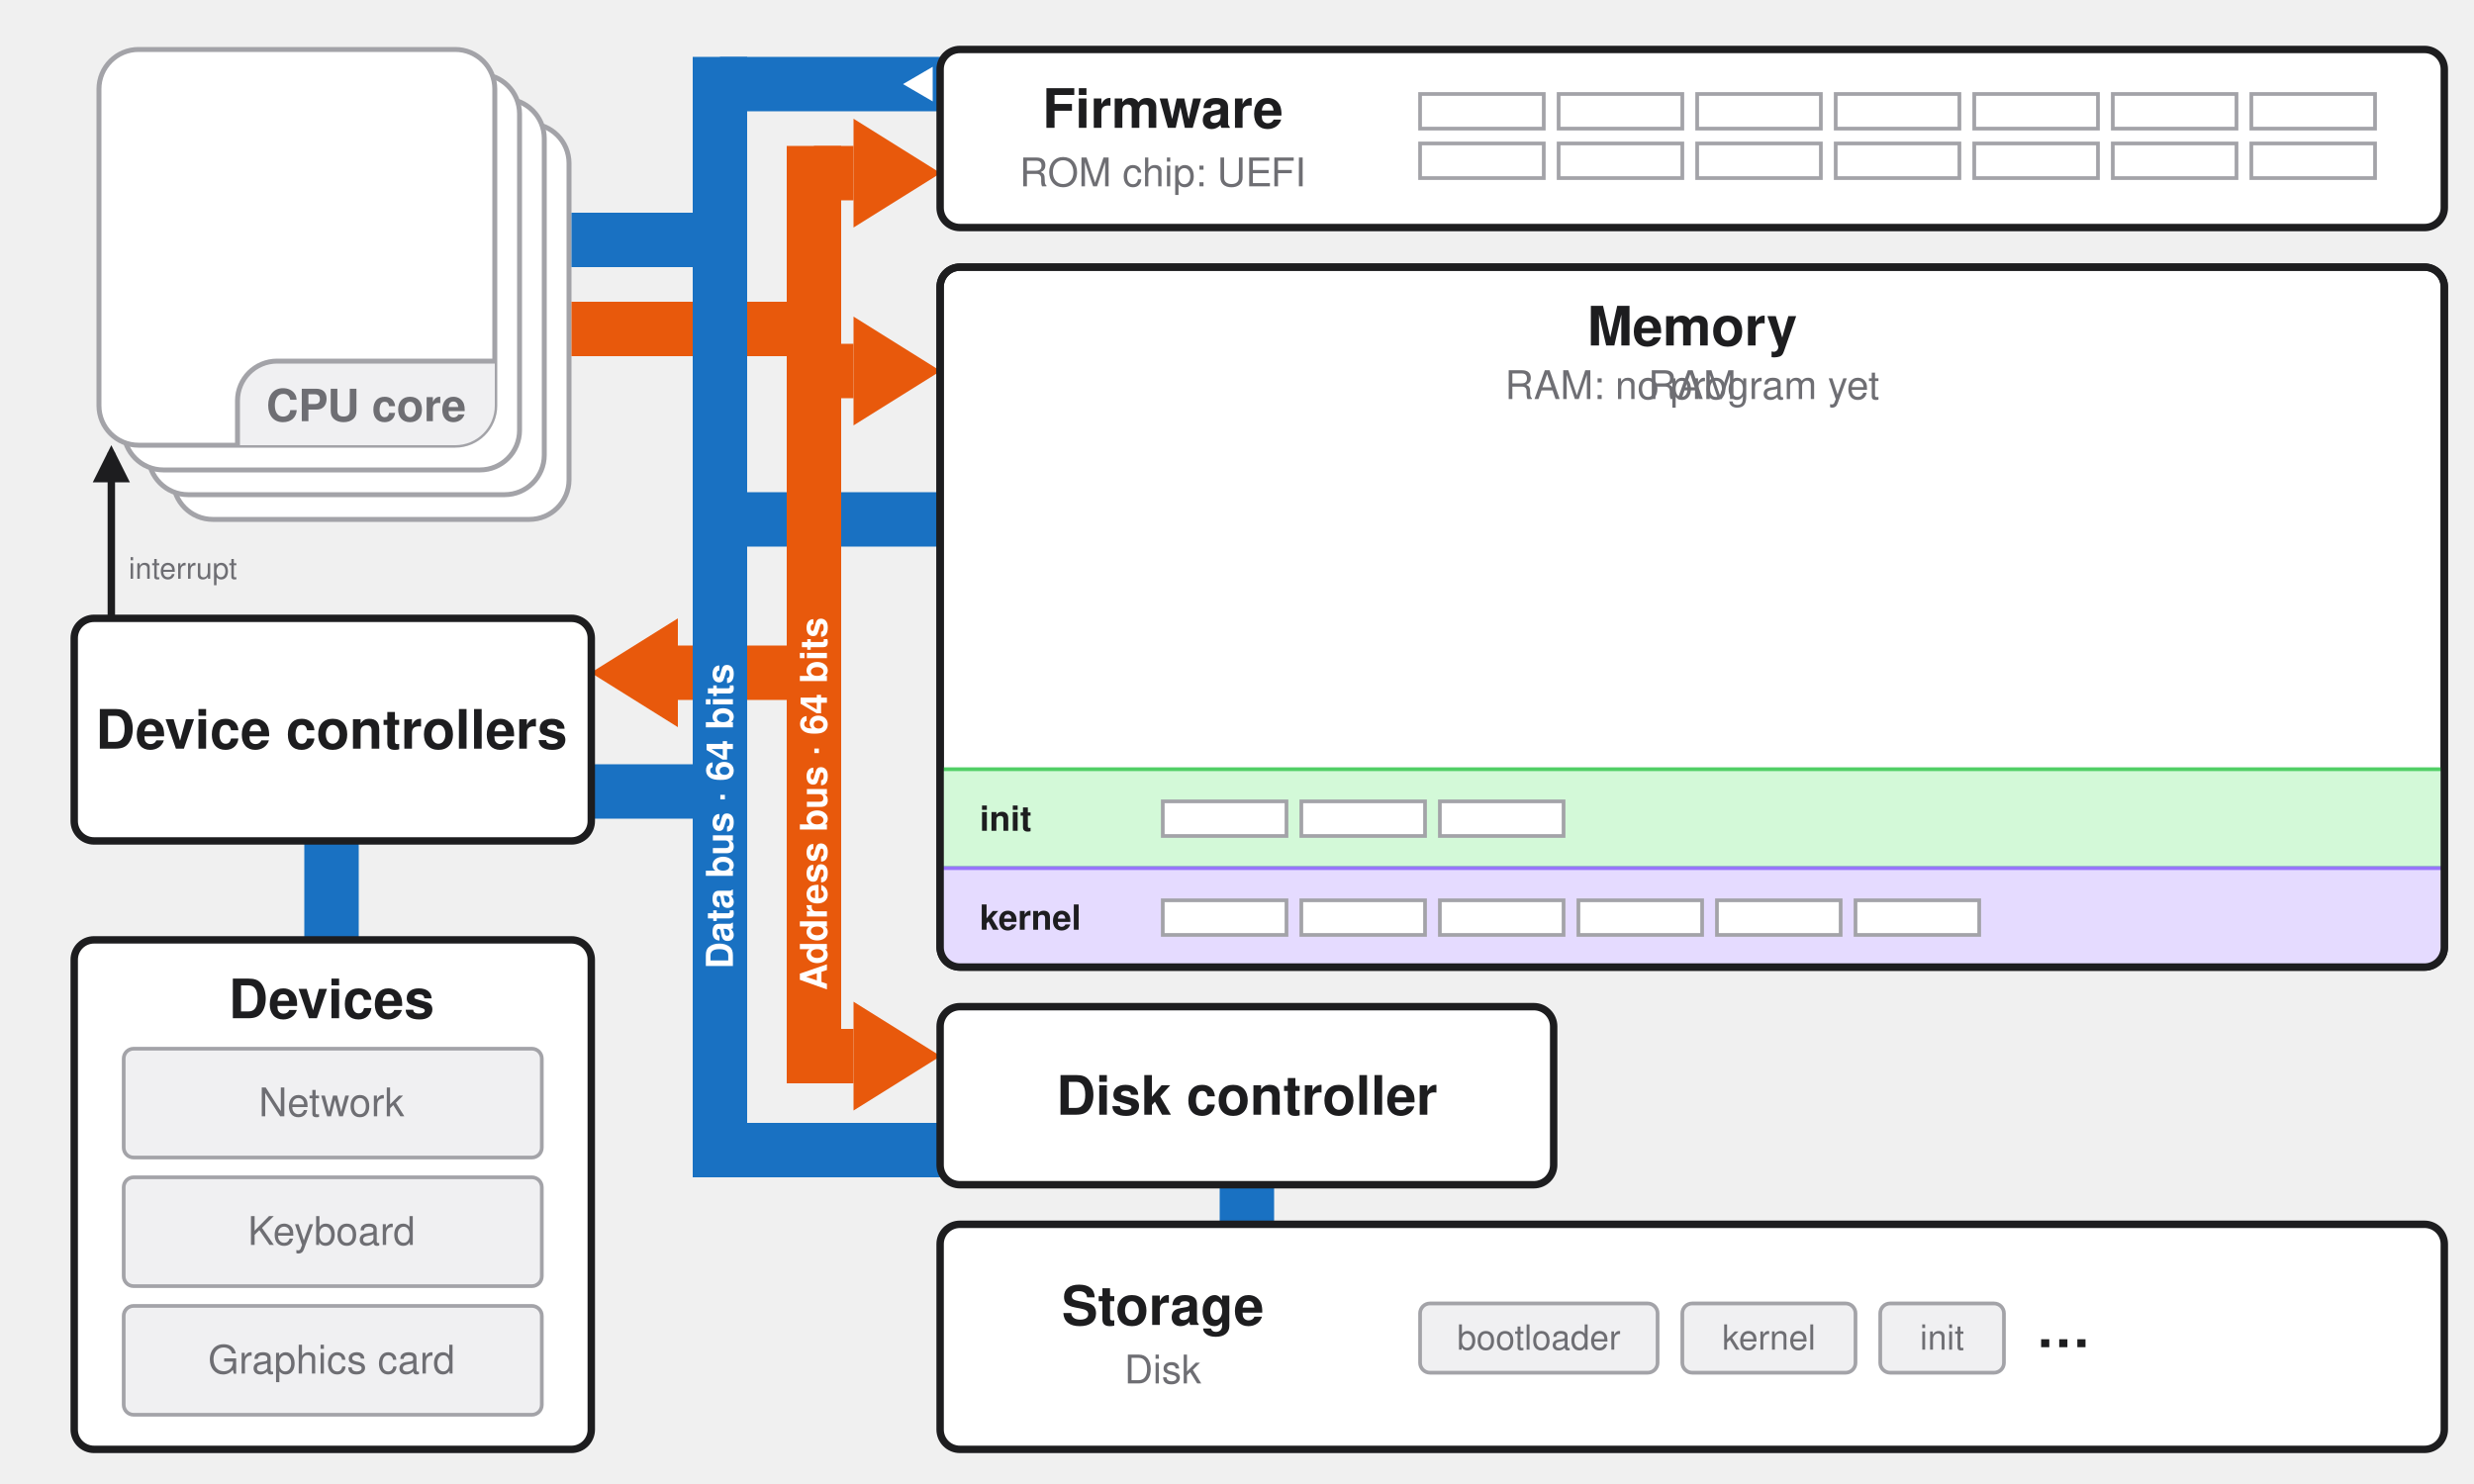
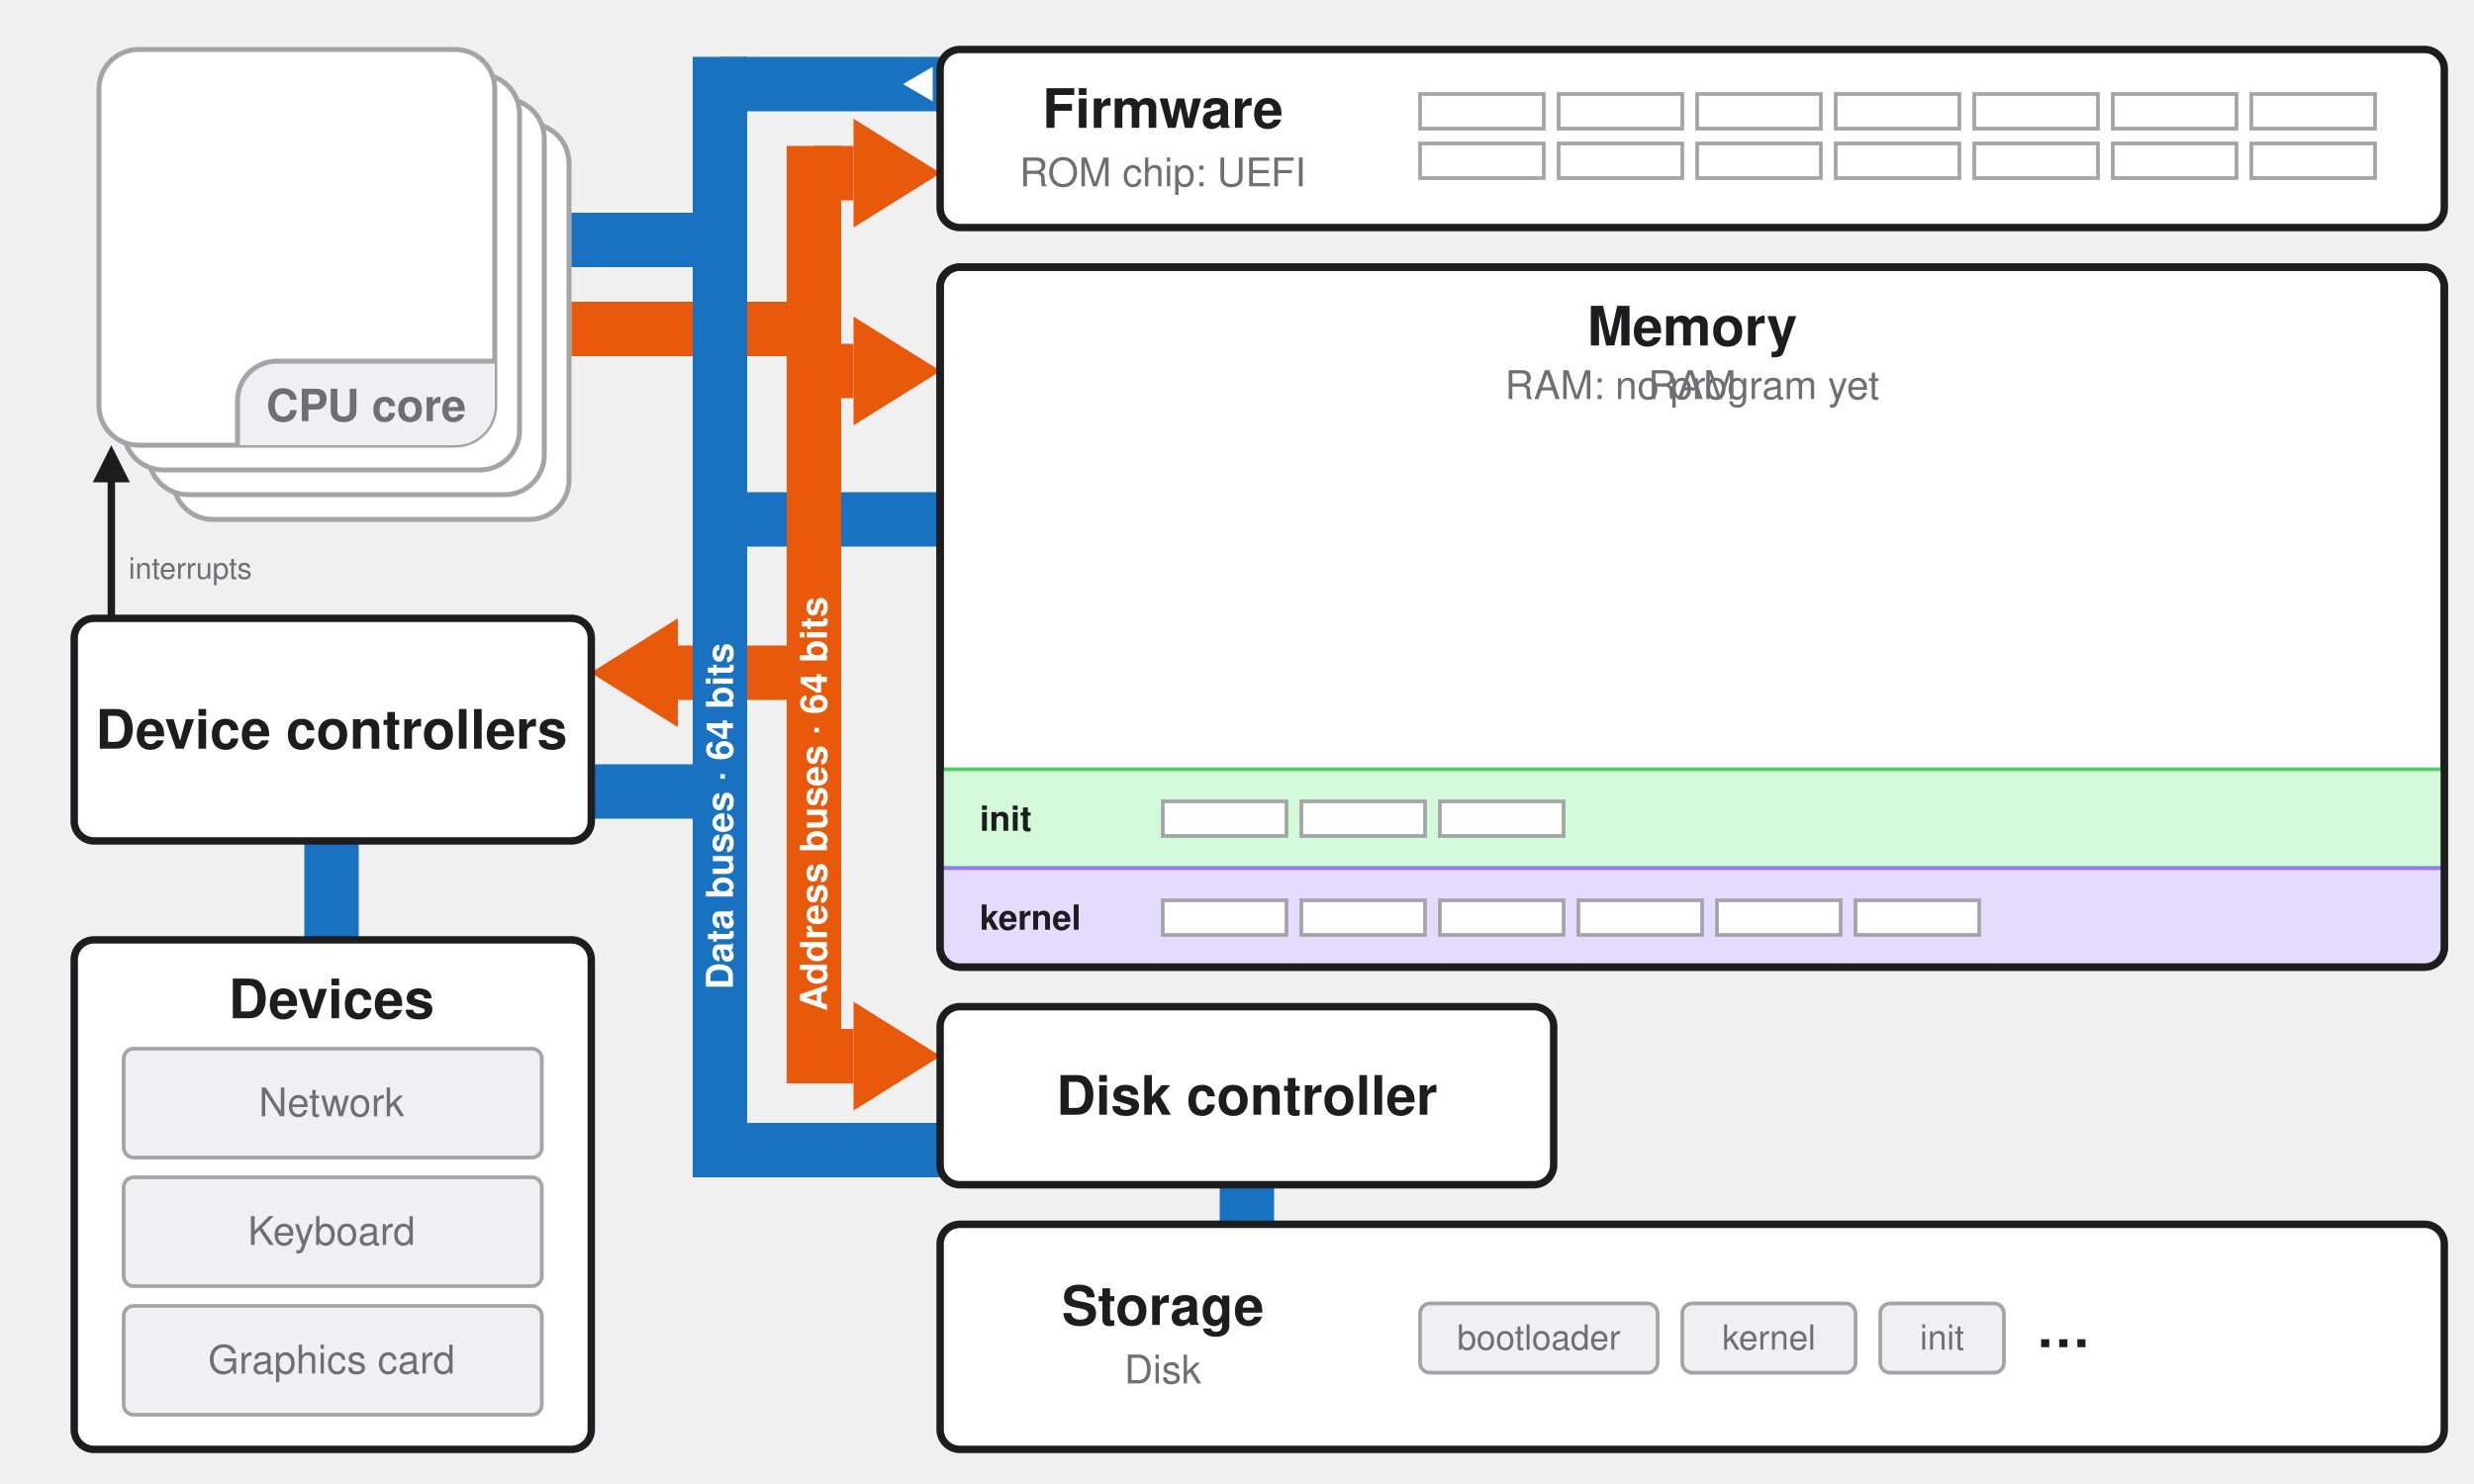
<svg xmlns="http://www.w3.org/2000/svg" class="diagram" data-family="machine" viewBox="0 0 1000 600" width="1000" height="600">
  <style id="diagram-styles">
    svg.diagram[data-family='machine'] .frame { fill: none; stroke: #a3a3a8; stroke-width: 2; stroke-dasharray: 8 6; }
    svg.diagram[data-family='machine'] .box { fill: #ffffff; stroke: #1d1d1f; stroke-width: 3; }
    svg.diagram[data-family='machine'] .label { font-family: Helvetica, Arial, sans-serif; font-size: 22px; font-weight: bold; fill: #1d1d1f; text-anchor: middle; dominant-baseline: middle; }
    svg.diagram[data-family='machine'] .small { font-family: Helvetica, Arial, sans-serif; font-size: 16px; fill: #6e6e73; text-anchor: middle; dominant-baseline: middle; }
    svg.diagram[data-family='machine'] .tiny { font-family: Helvetica, Arial, sans-serif; font-size: 14px; fill: #6e6e73; text-anchor: middle; dominant-baseline: middle; }
    svg.diagram[data-family='machine'] .label.minor { font-size: 18px; }
    /* The processor's name, in the pill in its corner */
    svg.diagram[data-family='machine'] .label.chip-name { font-size: 18px; fill: #6e6e73; }
    svg.diagram[data-family='machine'] .chip-tab { fill: #f0f0f2; }
    /* What a single wire is labelled with */
    svg.diagram[data-family='machine'] .tiny.signal { font-size: 12px; }
    /* The memory's read and write controls, which a step can light one of */
    svg.diagram[data-family='machine'] .tiny.read-write { font-size: 11px; }
    svg.diagram[data-family='machine'] text.start { text-anchor: start; }
    svg.diagram[data-family='machine'] text.end { text-anchor: end; }
    svg.diagram[data-family='machine'] .data-path { fill: none; stroke: #1971c2; stroke-width: 22; stroke-linejoin: miter; }
    svg.diagram[data-family='machine'] .address-path { fill: none; stroke: #e8590c; stroke-width: 22; stroke-linejoin: miter; }
    svg.diagram[data-family='machine'] .data-bus { fill: #1971c2; }
    svg.diagram[data-family='machine'] .address-bus { fill: #e8590c; }
    svg.diagram[data-family='machine'] .wire { fill: none; stroke: #1d1d1f; stroke-width: 3; }
    svg.diagram[data-family='machine'] .wire.thin { stroke-width: 2; }
    /* The clock's square wave */
    svg.diagram[data-family='machine'] .clock-wave { fill: none; stroke: #1d1d1f; stroke-width: 2.5; }
    /* A wire that goes on somewhere not drawn */
    svg.diagram[data-family='machine'] .wire-dots { fill: none; stroke: #1d1d1f; stroke-width: 3.5; stroke-linecap: round; stroke-dasharray: 0 7; }
    svg.diagram[data-family='machine'] .bus-label { font-family: Helvetica, Arial, sans-serif; font-size: 15px; font-weight: bold; fill: #ffffff; text-anchor: middle; dominant-baseline: middle; }
    svg.diagram[data-family='machine'] .cell { fill: #ffffff; stroke: #a3a3a8; stroke-width: 1.5; }
    /* A box drawn over what it holds, only its border */
    svg.diagram[data-family='machine'] .box.hollow { fill: none; }
    /* A core of the processor drawn opaque, like the processor's frame */
    svg.diagram[data-family='machine'] .core { fill: #ffffff; stroke: #a3a3a8; stroke-width: 2; }
    /* A file on the storage, or a device behind its controller */
    svg.diagram[data-family='machine'] .file { fill: #f0f0f2; stroke: #a3a3a8; stroke-width: 1.5; }
    /* The part of memory a program is copied into */
    svg.diagram[data-family='machine'] .band { fill: #e5dbff; stroke: #9775fa; stroke-width: 1.5; }
    svg.diagram[data-family='machine'] .band.program { fill: #d3f9d8; stroke: #51cf66; }
    svg.diagram[data-family='machine'] .band-label { font-family: Helvetica, Arial, sans-serif; font-size: 14px; font-weight: bold; fill: #1d1d1f; dominant-baseline: middle; }
    /* A connection the control signals open between two components, drawn
       like a live wire in the circuits, its white casing keeping it apart
       from the paths it crosses */
    svg.diagram[data-family='machine'] .live-casing { fill: none; stroke: #ffffff; stroke-width: 8; stroke-linecap: round; stroke-linejoin: round; }
    svg.diagram[data-family='machine'] .live-wire { fill: none; stroke: #d9480f; stroke-width: 4; stroke-linecap: round; stroke-linejoin: round; }
    svg.diagram[data-family='machine'] .live-current { fill: none; stroke: #ffd43b; stroke-width: 3; stroke-linecap: round; stroke-dasharray: 1 11; }
    svg.diagram[data-family='machine'] .bit { fill: #ffffff; stroke: #1d1d1f; stroke-width: 1.5; }
    svg.diagram[data-family='machine'] .step { fill: #ffffff; stroke: #a3a3a8; stroke-width: 1.5; }
    svg.diagram[data-family='machine'] .cell-address { font-family: Menlo, Consolas, monospace; font-size: 16px; fill: #6e6e73; text-anchor: end; dominant-baseline: middle; }
    svg.diagram[data-family='machine'] .bits { font-family: Menlo, Consolas, monospace; font-size: 15px; fill: #1d1d1f; dominant-baseline: middle; }
    svg.diagram[data-family='machine'] .bits.unused { fill: #a3a3a8; }
    svg.diagram[data-family='machine'] .annotation { font-family: Menlo, Consolas, monospace; font-size: 12px; fill: #1971c2; text-anchor: end; dominant-baseline: middle; }
    svg.diagram[data-family='machine'] .marker-data { fill: #1971c2; }
    svg.diagram[data-family='machine'] .marker-address { fill: #e8590c; }
    svg.diagram[data-family='machine'] .marker-wire { fill: #1d1d1f; }

    /* --- What the steps show ------------------------------------------- */

    /* A pill of the cycle, or the cell being read or written, lit like a lamp */
    svg.diagram[data-family='machine'] :is(.cell, .step).lit { fill: #fff3bf; stroke: #f59f00; }
    svg.diagram[data-family='machine'] .cell.lit { stroke-width: 3; }
    svg.diagram[data-family='machine'] .step.lit { stroke-width: 2; }
    /* A control signal the control unit gives, in red */
    svg.diagram[data-family='machine'] .wire.lit { stroke: #e03131; }
    svg.diagram[data-family='machine'] .wire.lit[marker-end] { marker-end: url(#wire-arrow-lit); }
    svg.diagram[data-family='machine'] .marker-wire.lit-marker { fill: #e03131; }
    /* The clock's tick: its wave and its wire in red, flashing as the step
       starts */
    svg.diagram[data-family='machine'] .clock-wave.lit { stroke: #e03131; }
    /* R or W of the memory's controls, in red, the other letters paled, all
       drawn over the controls with a halo hiding them */
    svg.diagram[data-family='machine'] .read-write.lit { fill: #e03131; stroke: #ffffff; stroke-width: 3; stroke-linejoin: round; paint-order: stroke; }
    svg.diagram[data-family='machine'] .read-write.lit .unlit { fill: #c7c7cc; }
    /* A register's value, one binary digit in each of its boxes */
    svg.diagram[data-family='machine'] .bit-value { font-family: Menlo, Consolas, monospace; font-size: 18px; fill: #1d1d1f; text-anchor: middle; dominant-baseline: middle; }
    /* What the room says aloud: a register's value in decimal, the decoded
       instruction over the captions it replaces */
    svg.diagram[data-family='machine'] :is(.decimal, .decoded) { font-family: Helvetica, Arial, sans-serif; font-size: 18px; font-weight: bold; fill: #1971c2; text-anchor: middle; dominant-baseline: middle; }
    svg.diagram[data-family='machine'] .decoded { font-family: Menlo, Consolas, monospace; }
    svg.diagram[data-family='machine'] .mask { fill: #ffffff; }

    /* --- Focus --------------------------------------------------------- */

    /* A part the current step is not about is drawn paler, rather than made
       transparent, which would show the paths drawn under the boxes. Values
       stay as they are, the room following them from step to step. */
    svg.diagram[data-family='machine'] :is(.faded.box, .faded .box, .faded .bit) { stroke: #dcdce0; }
    svg.diagram[data-family='machine'] :is(.faded .cell) { stroke: #ebebee; }
    svg.diagram[data-family='machine'] :is(.faded .label, .faded .small, .faded .tiny, .faded .cell-address) { fill: #cfcfd4; }
    svg.diagram[data-family='machine'] :is(.faded .bits) { fill: #8e8e93; }
    svg.diagram[data-family='machine'] :is(.faded.core, .faded .core) { stroke: #ebebee; }
    svg.diagram[data-family='machine'] :is(.faded .file) { fill: #f7f7f8; stroke: #ebebee; }
    svg.diagram[data-family='machine'] :is(.faded .chip-tab) { fill: #f7f7f8; }
    svg.diagram[data-family='machine'] :is(.faded.data-path, .faded .data-path) { stroke: #dbe8f7; }
    svg.diagram[data-family='machine'] :is(.faded.address-path, .faded .address-path) { stroke: #fbe5d7; }
    svg.diagram[data-family='machine'] :is(.faded .data-bus) { fill: #dbe8f7; }
    svg.diagram[data-family='machine'] :is(.faded .address-bus) { fill: #fbe5d7; }
    svg.diagram[data-family='machine'] :is(.faded.wire, .faded .wire, .faded .wire-dots, .faded .clock-wave) { stroke: #dcdce0; }
    /* An arrowhead takes its colour from its marker, not from its path */
    svg.diagram[data-family='machine'] :is(.faded.data-path, .faded .data-path)[marker-end] { marker-end: url(#data-arrow-faded); }
    svg.diagram[data-family='machine'] :is(.faded.address-path, .faded .address-path)[marker-end] { marker-end: url(#address-arrow-faded); }
    svg.diagram[data-family='machine'] :is(.faded.wire, .faded .wire)[marker-end] { marker-end: url(#wire-arrow-faded); }
    svg.diagram[data-family='machine'] .marker-data.faded-marker { fill: #dbe8f7; }
    svg.diagram[data-family='machine'] .marker-address.faded-marker { fill: #fbe5d7; }
    svg.diagram[data-family='machine'] .marker-wire.faded-marker { fill: #dcdce0; }

    @media screen and (prefers-reduced-motion: no-preference) {
      /* Current running along a live wire */
      svg.diagram[data-family='machine'] .live-current { animation: machine-current 0.6s linear infinite; }
      svg.diagram[data-family='machine'] .tick.visible { animation: machine-tick 0.36s ease-in-out; }
      /* Focus changes in a moment rather than at once */
      svg.diagram[data-family='machine'] :is([data-faded-at], [data-faded-at] *) { transition: fill 0.18s, stroke 0.18s; }
    }
    @keyframes machine-tick {
      50% { opacity: 0.15; }
    }
    @keyframes machine-current {
      to { stroke-dashoffset: -12; }
    }
  </style>
  <defs id="diagram-defs">
    <marker id="data-arrow" viewBox="0 0 8 10" refX="0" refY="5" markerWidth="1.6" markerHeight="2" orient="auto">
      <path class="marker-data" d="M0 0 L8 5 L0 10 z" />
    </marker>
    <marker id="address-arrow" viewBox="0 0 8 10" refX="0" refY="5" markerWidth="1.6" markerHeight="2" orient="auto">
      <path class="marker-address" d="M0 0 L8 5 L0 10 z" />
    </marker>
    <marker id="wire-arrow" viewBox="0 0 10 10" refX="8" refY="5" markerWidth="5" markerHeight="5" orient="auto">
      <path class="marker-wire" d="M0 0 L10 5 L0 10 z" />
    </marker>
    <marker id="wire-arrow-lit" viewBox="0 0 10 10" refX="8" refY="5" markerWidth="5" markerHeight="5" orient="auto">
      <path class="marker-wire lit-marker" d="M0 0 L10 5 L0 10 z" />
    </marker>
    <marker id="data-arrow-faded" viewBox="0 0 8 10" refX="0" refY="5" markerWidth="1.6" markerHeight="2" orient="auto">
      <path class="marker-data faded-marker" d="M0 0 L8 5 L0 10 z" />
    </marker>
    <marker id="address-arrow-faded" viewBox="0 0 8 10" refX="0" refY="5" markerWidth="1.6" markerHeight="2" orient="auto">
      <path class="marker-address faded-marker" d="M0 0 L8 5 L0 10 z" />
    </marker>
    <marker id="wire-arrow-faded" viewBox="0 0 10 10" refX="8" refY="5" markerWidth="5" markerHeight="5" orient="auto">
      <path class="marker-wire faded-marker" d="M0 0 L10 5 L0 10 z" />
    </marker>
  </defs>
  <clipPath id="memory-inside">
    <rect x="380" y="108" width="608" height="283" rx="8" />
  </clipPath>
  <path id="path-address-bus-device-controllers" class="address-path" d="M329 272 H274" marker-end="url(#address-arrow)" />
  <path id="path-device-controllers-devices" class="data-path" d="M134 335 V385" />
  <g id="cores">
    <g id="cores-behind">
      <rect class="core" x="70" y="50" width="160" height="160" rx="16" />
      <rect class="core" x="60" y="40" width="160" height="160" rx="16" />
      <rect class="core" x="50" y="30" width="160" height="160" rx="16" />
    </g>
    <rect id="processor" class="core" x="40" y="20" width="160" height="160" rx="16" style="fill: #ffffff; fill-opacity: 1; stroke-opacity: 1" />
    <path id="processor-tab" class="chip-tab" d="M200 146 V164 A16 16 0 0 1 184 180 H96 V162 A16 16 0 0 1 112 146 Z" />
    <path id="processor-pill" class="core" d="M200 146 H112 A16 16 0 0 0 96 162 V180" style="fill: none; stroke-opacity: 1" />
    <text id="core-name" class="label chip-name" x="148" y="164">CPU core</text>
  </g>
  <path id="path-processor-address-bus" class="address-path" d="M231 133 H329" />
  <path id="path-processor-data-bus" class="data-path" d="M231 97 H291" />
  <path id="path-data-bus-firmware" class="data-path" d="M291 34 H382" />
  <path id="path-data-bus-memory" class="data-path" d="M291 210 H382" />
  <path id="path-data-bus-disk-controller" class="data-path" d="M291 465 H382" />
  <path id="path-data-bus-device-controllers" class="data-path" d="M291 320 H237" />
  <g id="data-bus">
    <rect id="data-bus-rail" class="data-bus" x="280" y="23" width="22" height="453" />
-     <text id="data-bus-label" class="bus-label" x="291" y="330" transform="rotate(-90 291 330)">Data bus · 64 bits</text>
+     <text id="data-bus-label" class="bus-label" x="291" y="330" transform="rotate(-90 291 330)">Data buses · 64 bits</text>
  </g>
  <g id="address-bus">
    <rect id="address-bus-rail" class="address-bus" x="318" y="59" width="22" height="379" />
  </g>
  <path id="path-address-bus-firmware" class="address-path" d="M329 70 H345" marker-end="url(#address-arrow)" />
  <path id="path-address-bus-memory" class="address-path" d="M329 150 H345" marker-end="url(#address-arrow)" />
  <path id="path-address-bus-disk-controller" class="address-path" d="M329 427 H345" marker-end="url(#address-arrow)" />
  <polygon id="firmware-read-only" points="377,27 377,41 365,34" fill="#ffffff" />
-   <text id="address-bus-label" class="bus-label" x="329" y="325" transform="rotate(-90 329 325)">Address bus · 64 bits</text>
+   <text id="address-bus-label" class="bus-label" x="329" y="325" transform="rotate(-90 329 325)">Address buses · 64 bits</text>
  <g id="firmware">
    <rect id="firmware-box" class="box" x="380" y="20" width="608" height="72" rx="8" />
    <text id="firmware-label" class="label" x="470" y="44">Firmware</text>
    <text id="firmware-chip" class="small" x="470" y="70">ROM chip: UEFI</text>
    <g id="firmware-instructions">
      <rect class="cell" x="574" y="38" width="50" height="14" />
      <rect class="cell" x="630" y="38" width="50" height="14" />
      <rect class="cell" x="686" y="38" width="50" height="14" />
      <rect class="cell" x="742" y="38" width="50" height="14" />
      <rect class="cell" x="798" y="38" width="50" height="14" />
      <rect class="cell" x="854" y="38" width="50" height="14" />
      <rect class="cell" x="910" y="38" width="50" height="14" />
      <rect class="cell" x="574" y="58" width="50" height="14" />
      <rect class="cell" x="630" y="58" width="50" height="14" />
      <rect class="cell" x="686" y="58" width="50" height="14" />
      <rect class="cell" x="742" y="58" width="50" height="14" />
      <rect class="cell" x="798" y="58" width="50" height="14" />
      <rect class="cell" x="854" y="58" width="50" height="14" />
      <rect class="cell" x="910" y="58" width="50" height="14" />
    </g>
  </g>
  <g id="memory">
    <rect id="memory-box" class="box" x="380" y="108" width="608" height="283" rx="8" />
    <text id="memory-label" class="label" x="684" y="132">Memory</text>
    <text id="memory-note" class="small detail" x="684" y="156">RAM: no program yet</text>
    <text class="small at-rest" x="684" y="156">RAM</text>
  </g>
  <g id="bands" class="at-rest" clip-path="url(#memory-inside)">
    <g id="band-init">
      <rect class="band program" x="380" y="311" width="608" height="40" />
      <text class="band-label" x="396" y="331">init</text>
      <rect class="cell" x="470" y="324" width="50" height="14" />
      <rect class="cell" x="526" y="324" width="50" height="14" />
      <rect class="cell" x="582" y="324" width="50" height="14" />
    </g>
    <g id="band-kernel">
      <rect class="band" x="380" y="351" width="608" height="40" />
      <text class="band-label" x="396" y="371">kernel</text>
      <rect class="cell" x="470" y="364" width="50" height="14" />
      <rect class="cell" x="526" y="364" width="50" height="14" />
      <rect class="cell" x="582" y="364" width="50" height="14" />
      <rect class="cell" x="638" y="364" width="50" height="14" />
      <rect class="cell" x="694" y="364" width="50" height="14" />
      <rect class="cell" x="750" y="364" width="50" height="14" />
    </g>
  </g>
  <rect id="memory-border" class="box hollow" x="380" y="108" width="608" height="283" rx="8" />
  <path id="path-disk-controller-storage" class="data-path" d="M504 474 V500" />
  <g id="disk-controller">
    <rect class="box" x="380" y="407" width="248" height="72" rx="8" />
    <text class="label" x="504" y="443">Disk controller</text>
  </g>
  <g id="storage">
    <rect id="storage-box" class="box" x="380" y="495" width="608" height="91" rx="8" />
    <text id="storage-label" class="label" x="470" y="528">Storage</text>
    <text id="storage-disk" class="small" x="470" y="554">Disk</text>
    <g id="storage-files">
      <rect class="file" x="574" y="527" width="96" height="28" rx="4" />
      <text class="tiny" x="622" y="541">bootloader</text>
      <rect class="file" x="680" y="527" width="70" height="28" rx="4" />
      <text class="tiny" x="715" y="541">kernel</text>
      <rect class="file" x="760" y="527" width="50" height="28" rx="4" />
      <text class="tiny" x="785" y="541">init</text>
      <text class="label" x="834" y="537">…</text>
    </g>
  </g>
  <g id="device-controllers">
    <rect class="box" x="30" y="250" width="209" height="90" rx="8" />
    <text class="label" x="134" y="295">Device controllers</text>
  </g>
  <g id="devices">
    <rect class="box" x="30" y="380" width="209" height="206" rx="8" />
    <text class="label" x="134" y="404">Devices</text>
    <rect class="file" x="50" y="424" width="169" height="44" rx="4" />
    <text class="small" x="134" y="446">Network</text>
    <rect class="file" x="50" y="476" width="169" height="44" rx="4" />
    <text class="small" x="134" y="498">Keyboard</text>
    <rect class="file" x="50" y="528" width="169" height="44" rx="4" />
    <text class="small" x="134" y="550">Graphics card</text>
  </g>
  <path id="wire-interrupt" class="wire" d="M45 250 V183" marker-end="url(#wire-arrow)" />
-   <text id="interrupt-label" class="tiny signal start" x="52" y="230">interrupt</text>
+   <text id="interrupt-label" class="tiny signal start" x="52" y="230">interrupts</text>
</svg>
